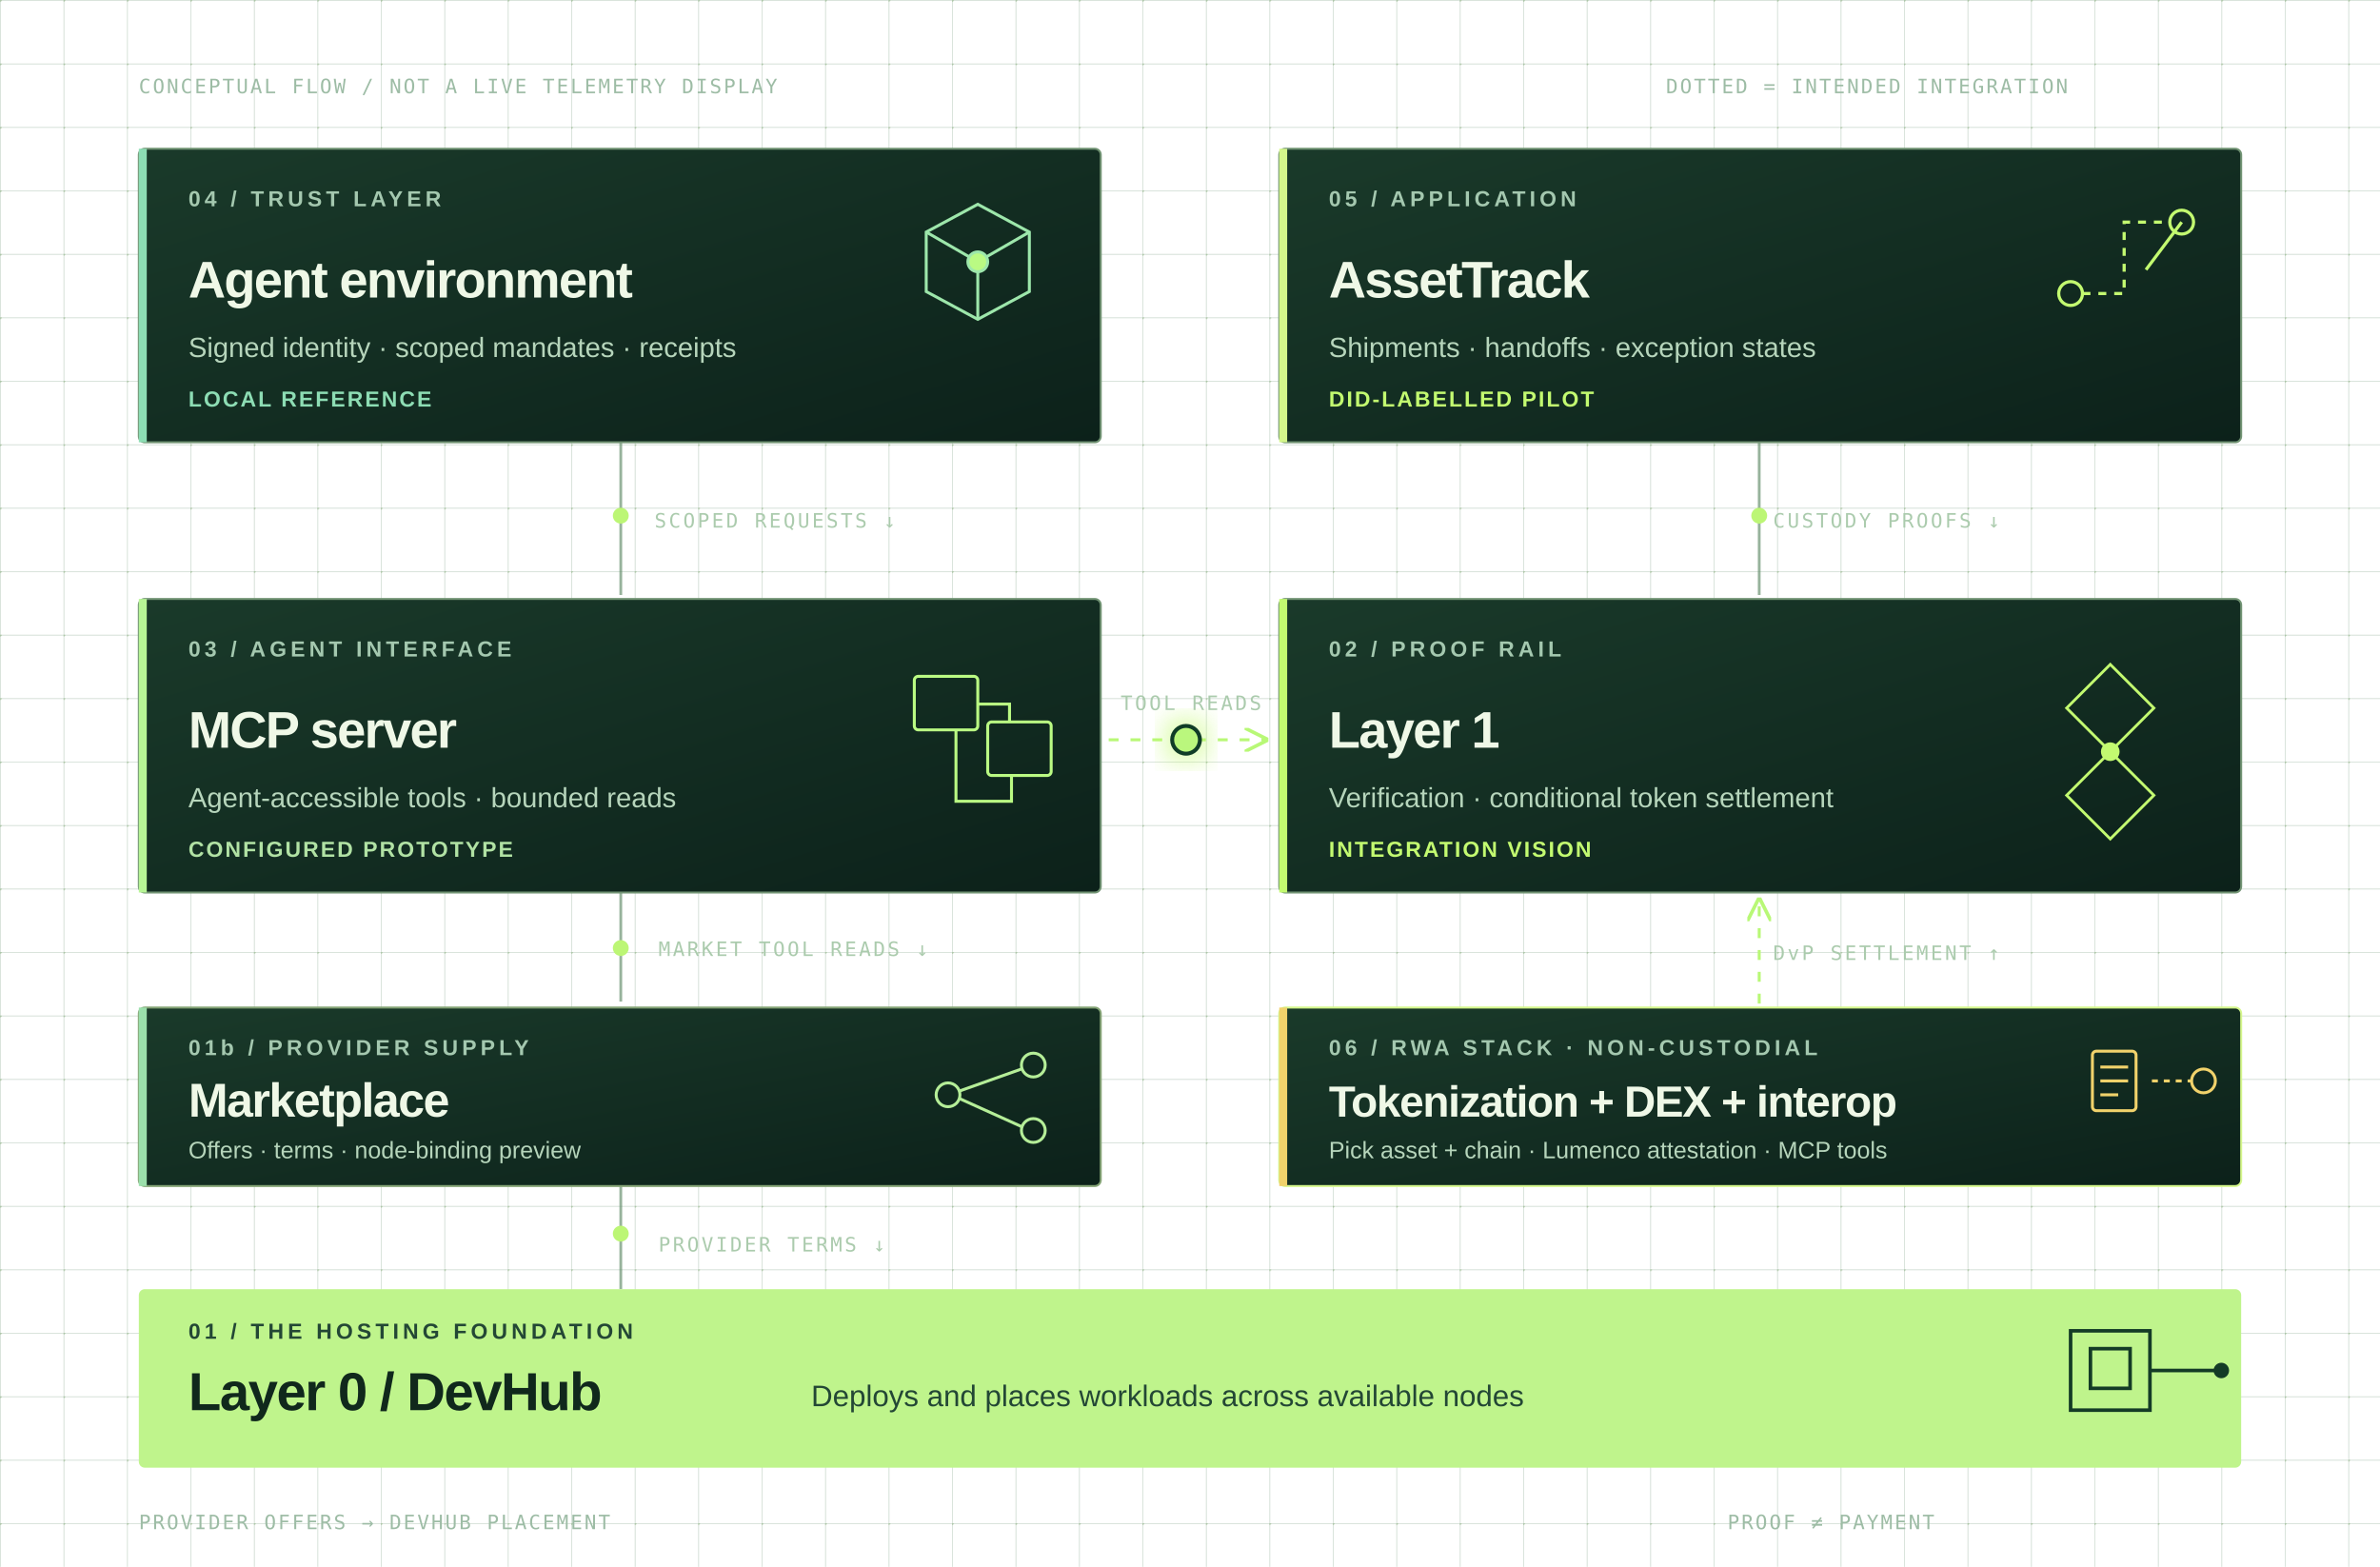
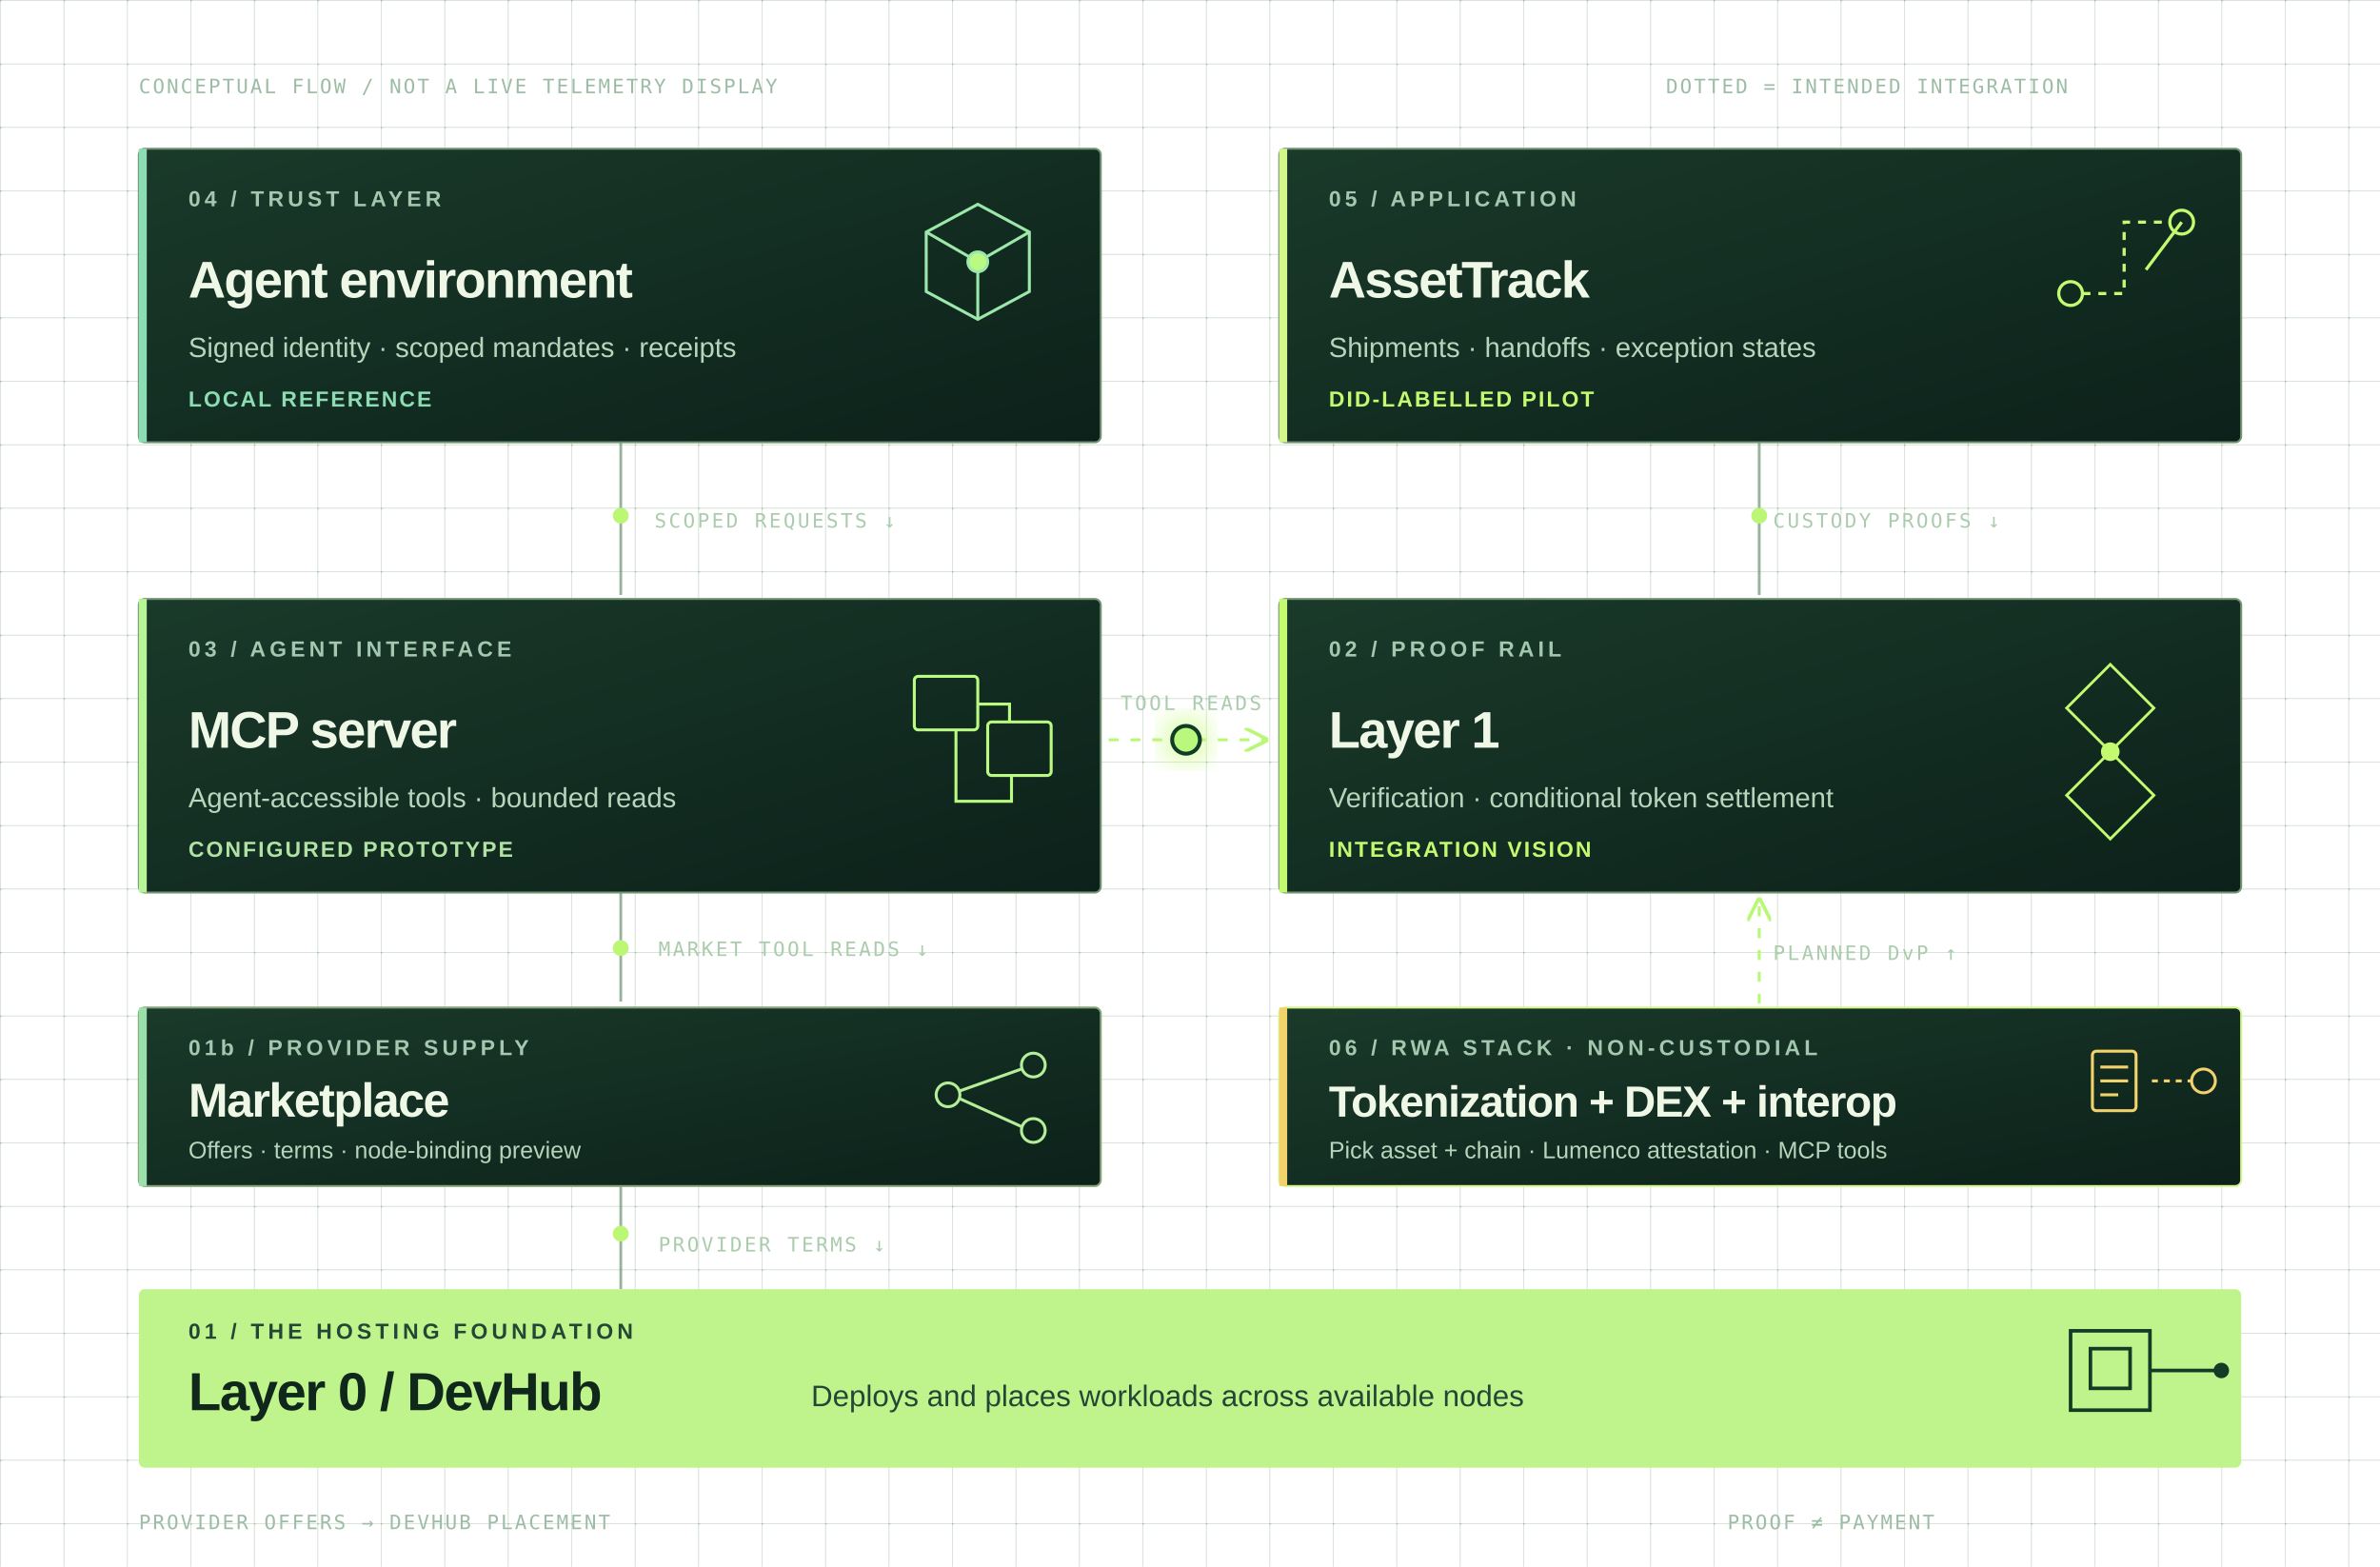
<svg xmlns="http://www.w3.org/2000/svg" viewBox="0 0 1200 790" role="img" aria-labelledby="title description">
  <defs>
    <pattern id="grid" width="32" height="32" patternUnits="userSpaceOnUse">
      <path d="M32 0H0V32" fill="none" stroke="#517e5d" stroke-width=".45" opacity=".45" />
      <circle cx="0" cy="0" r="1" fill="#84ad76" opacity=".4" />
    </pattern>
    <linearGradient id="panel" x1="0" y1="0" x2="1" y2="1">
      <stop stop-color="#1a3a2a" />
      <stop offset="1" stop-color="#0c211a" />
    </linearGradient>
    <linearGradient id="base" x1="0" y1="0" x2="1" y2="0">
      <stop stop-color="#bff777" />
      <stop offset="1" stop-color="#83dba6" />
    </linearGradient>
    <filter id="glow">
      <feGaussianBlur stdDeviation="7" />
    </filter>
    <marker id="arrow" markerWidth="8" markerHeight="8" refX="7" refY="4" orient="auto">
      <path d="M0 0L8 4 0 8" fill="none" stroke="#b8f876" stroke-width="1.2" />
    </marker>
  </defs>
  <rect width="1200" height="790" fill="url(#grid)" />
  <g fill="none" stroke="#608b67" stroke-width="1.4" opacity=".65">
    <path d="M313 223v77" />
    <path d="M887 223v77" />
    <path d="M313 450v55" />
    <path d="M313 598v52" />
  </g>
  <g fill="none" stroke="#b8f876" stroke-width="1.5" stroke-dasharray="5 6" marker-end="url(#arrow)">
    <path d="M559 373h79" />
    <path d="M887 506v-52" />
  </g>
  <circle cx="598" cy="373" r="13" fill="#c3fa70" opacity=".55" filter="url(#glow)" />
  <circle cx="598" cy="373" r="7" fill="#baf77d" stroke="#103c27" stroke-width="2" />
  <g fill="#abcbad" font-family="ui-monospace,SFMono-Regular,Consolas,monospace" font-size="10" letter-spacing="1.2">
    <text x="330" y="266">SCOPED REQUESTS ↓</text>
    <text x="894" y="266">CUSTODY PROOFS ↓</text>
    <text x="565" y="358">TOOL READS →</text>
    <text x="332" y="482">MARKET TOOL READS ↓</text>
    <text x="332" y="631">PROVIDER TERMS ↓</text>
-     <text x="894" y="484">DvP SETTLEMENT ↑</text>
+     <text x="894" y="484">PLANNED DvP ↑</text>
  </g>
  <circle cx="313" cy="260" r="4" fill="#bcf675" />
  <circle cx="887" cy="260" r="4" fill="#bcf675" />
  <circle cx="313" cy="478" r="4" fill="#bcf675" />
  <circle cx="313" cy="622" r="4" fill="#bcf675" />
  <g font-family="ui-sans-serif,system-ui,Arial,sans-serif">
    <g transform="translate(70 75)">
      <rect width="485" height="148" rx="3" fill="url(#panel)" stroke="#719373" />
      <rect width="4" height="148" fill="#8dddb4" />
      <text x="25" y="29" fill="#a4c8af" font-size="11" font-weight="700" letter-spacing="2">04 / TRUST LAYER</text>
      <text x="25" y="75" fill="#eff8e7" font-size="26" font-weight="650" letter-spacing="-.8">Agent environment</text>
      <text x="25" y="105" fill="#b6d5bb" font-size="14">Signed identity · scoped mandates · receipts</text>
      <text x="25" y="130" fill="#8dddb4" font-size="11" font-weight="700" letter-spacing="1">LOCAL REFERENCE</text>
      <g transform="translate(397 28)" fill="none" stroke="#9de7ab" stroke-width="1.5">
        <path d="M26 0 52 14v30L26 58 0 44V14Z" />
        <path d="m0 14 26 15 26-15M26 29v29" />
        <circle cx="26" cy="29" r="5" fill="#bafa83" />
      </g>
    </g>
    <g transform="translate(645 75)">
      <rect width="485" height="148" rx="3" fill="url(#panel)" stroke="#719373" />
      <rect width="4" height="148" fill="#d4f68b" />
      <text x="25" y="29" fill="#a4c8af" font-size="11" font-weight="700" letter-spacing="2">05 / APPLICATION</text>
      <text x="25" y="75" fill="#eff8e7" font-size="26" font-weight="650" letter-spacing="-.8">AssetTrack</text>
      <text x="25" y="105" fill="#b6d5bb" font-size="14">Shipments · handoffs · exception states</text>
      <text x="25" y="130" fill="#c3fa70" font-size="11" font-weight="700" letter-spacing="1">DID-LABELLED PILOT</text>
      <g transform="translate(393 31)" fill="none" stroke="#c3fa70" stroke-width="1.6">
        <circle cx="6" cy="42" r="6" />
        <circle cx="62" cy="6" r="6" />
        <path d="M12 42h21V6h22" stroke-dasharray="4 4" />
        <path d="M44 30 62 6" />
      </g>
    </g>
    <g transform="translate(70 302)">
      <rect width="485" height="148" rx="3" fill="url(#panel)" stroke="#719373" />
      <rect width="4" height="148" fill="#b7f596" />
      <text x="25" y="29" fill="#a4c8af" font-size="11" font-weight="700" letter-spacing="2">03 / AGENT INTERFACE</text>
      <text x="25" y="75" fill="#eff8e7" font-size="26" font-weight="650" letter-spacing="-.8">MCP server</text>
      <text x="25" y="105" fill="#b6d5bb" font-size="14">Agent-accessible tools · bounded reads</text>
      <text x="25" y="130" fill="#b1e2a4" font-size="11" font-weight="700" letter-spacing="1">CONFIGURED PROTOTYPE</text>
      <g transform="translate(391 39)" stroke="#bafa83" stroke-width="1.5" fill="none">
        <rect x="0" y="0" width="32" height="27" rx="2" />
        <rect x="37" y="23" width="32" height="27" rx="2" />
        <path d="M32 14h16v9M21 27v36h28V50" />
      </g>
    </g>
    <g transform="translate(645 302)">
      <rect width="485" height="148" rx="3" fill="url(#panel)" stroke="#719373" />
      <rect width="4" height="148" fill="#c3fa70" />
      <text x="25" y="29" fill="#a4c8af" font-size="11" font-weight="700" letter-spacing="2">02 / PROOF RAIL</text>
      <text x="25" y="75" fill="#eff8e7" font-size="26" font-weight="650" letter-spacing="-.8">Layer 1</text>
      <text x="25" y="105" fill="#b6d5bb" font-size="14">Verification · conditional token settlement</text>
      <text x="25" y="130" fill="#c3fa70" font-size="11" font-weight="700" letter-spacing="1">INTEGRATION VISION</text>
      <g transform="translate(397 33)" fill="none" stroke="#c3fa70" stroke-width="1.4">
        <path d="m0 22 22-22 22 22-22 22ZM22 44l22 22-22 22L0 66Z" />
        <circle cx="22" cy="44" r="4" fill="#c3fa70" />
      </g>
    </g>
    <g transform="translate(70 508)">
      <rect width="485" height="90" rx="3" fill="url(#panel)" stroke="#84a375" />
      <rect width="4" height="90" fill="#9bdfab" />
      <text x="25" y="24" fill="#a4c8af" font-size="11" font-weight="700" letter-spacing="2">01b / PROVIDER SUPPLY</text>
      <text x="25" y="55" fill="#eff8e7" font-size="24" font-weight="650" letter-spacing="-.7">Marketplace</text>
      <text x="25" y="76" fill="#b6d5bb" font-size="12">Offers · terms · node-binding preview</text>
      <g transform="translate(401 23)" fill="none" stroke="#b5ee98" stroke-width="1.5">
        <circle cx="7" cy="21" r="6" />
        <circle cx="50" cy="6" r="6" />
        <circle cx="50" cy="39" r="6" />
        <path d="m13 19 31-11M13 23l31 14" />
      </g>
    </g>
    <g transform="translate(645 508)">
      <rect width="485" height="90" rx="3" fill="url(#panel)" stroke="#d4f68b" />
      <rect width="4" height="90" fill="#f1d26b" />
      <text x="25" y="24" fill="#a4c8af" font-size="11" font-weight="700" letter-spacing="2">06 / RWA STACK · NON-CUSTODIAL</text>
      <text x="25" y="55" fill="#eff8e7" font-size="22" font-weight="650" letter-spacing="-.6">Tokenization + DEX + interop</text>
      <text x="25" y="76" fill="#b6d5bb" font-size="12">Pick asset + chain · Lumenco attestation · MCP tools</text>
      <g transform="translate(410 22)" fill="none" stroke="#f1d26b" stroke-width="1.5">
        <rect x="0" y="0" width="22" height="30" rx="2" />
        <path d="M4 8h14M4 15h14M4 22h9" />
        <path d="M30 15h20" stroke-dasharray="3 3" />
        <circle cx="56" cy="15" r="6" />
      </g>
    </g>
    <g transform="translate(70 650)">
      <rect width="1060" height="90" rx="3" fill="#bff48c" />
      <text x="25" y="25" fill="#234735" font-size="11" font-weight="800" letter-spacing="2">01 / THE HOSTING FOUNDATION</text>
      <text x="25" y="61" fill="#10281c" font-size="27" font-weight="700" letter-spacing="-.7">Layer 0 / DevHub</text>
      <text x="339" y="59" fill="#234735" font-size="15">Deploys and places workloads across available nodes</text>
      <g transform="translate(972 21)" stroke="#143b26" stroke-width="1.8" fill="none">
        <path d="M2 0h40v40H2zM12 9h20v20H12zM42 20h34" />
        <circle cx="78" cy="20" r="3" fill="#143b26" />
      </g>
    </g>
  </g>
  <g font-family="ui-monospace,SFMono-Regular,Consolas,monospace" font-size="10" fill="#9dbca5" letter-spacing="1">
    <text x="70" y="47">CONCEPTUAL FLOW / NOT A LIVE TELEMETRY DISPLAY</text>
    <text x="840" y="47">DOTTED = INTENDED INTEGRATION</text>
    <text x="70" y="771">PROVIDER OFFERS → DEVHUB PLACEMENT</text>
    <text x="871" y="771">PROOF ≠ PAYMENT</text>
  </g>
</svg>
